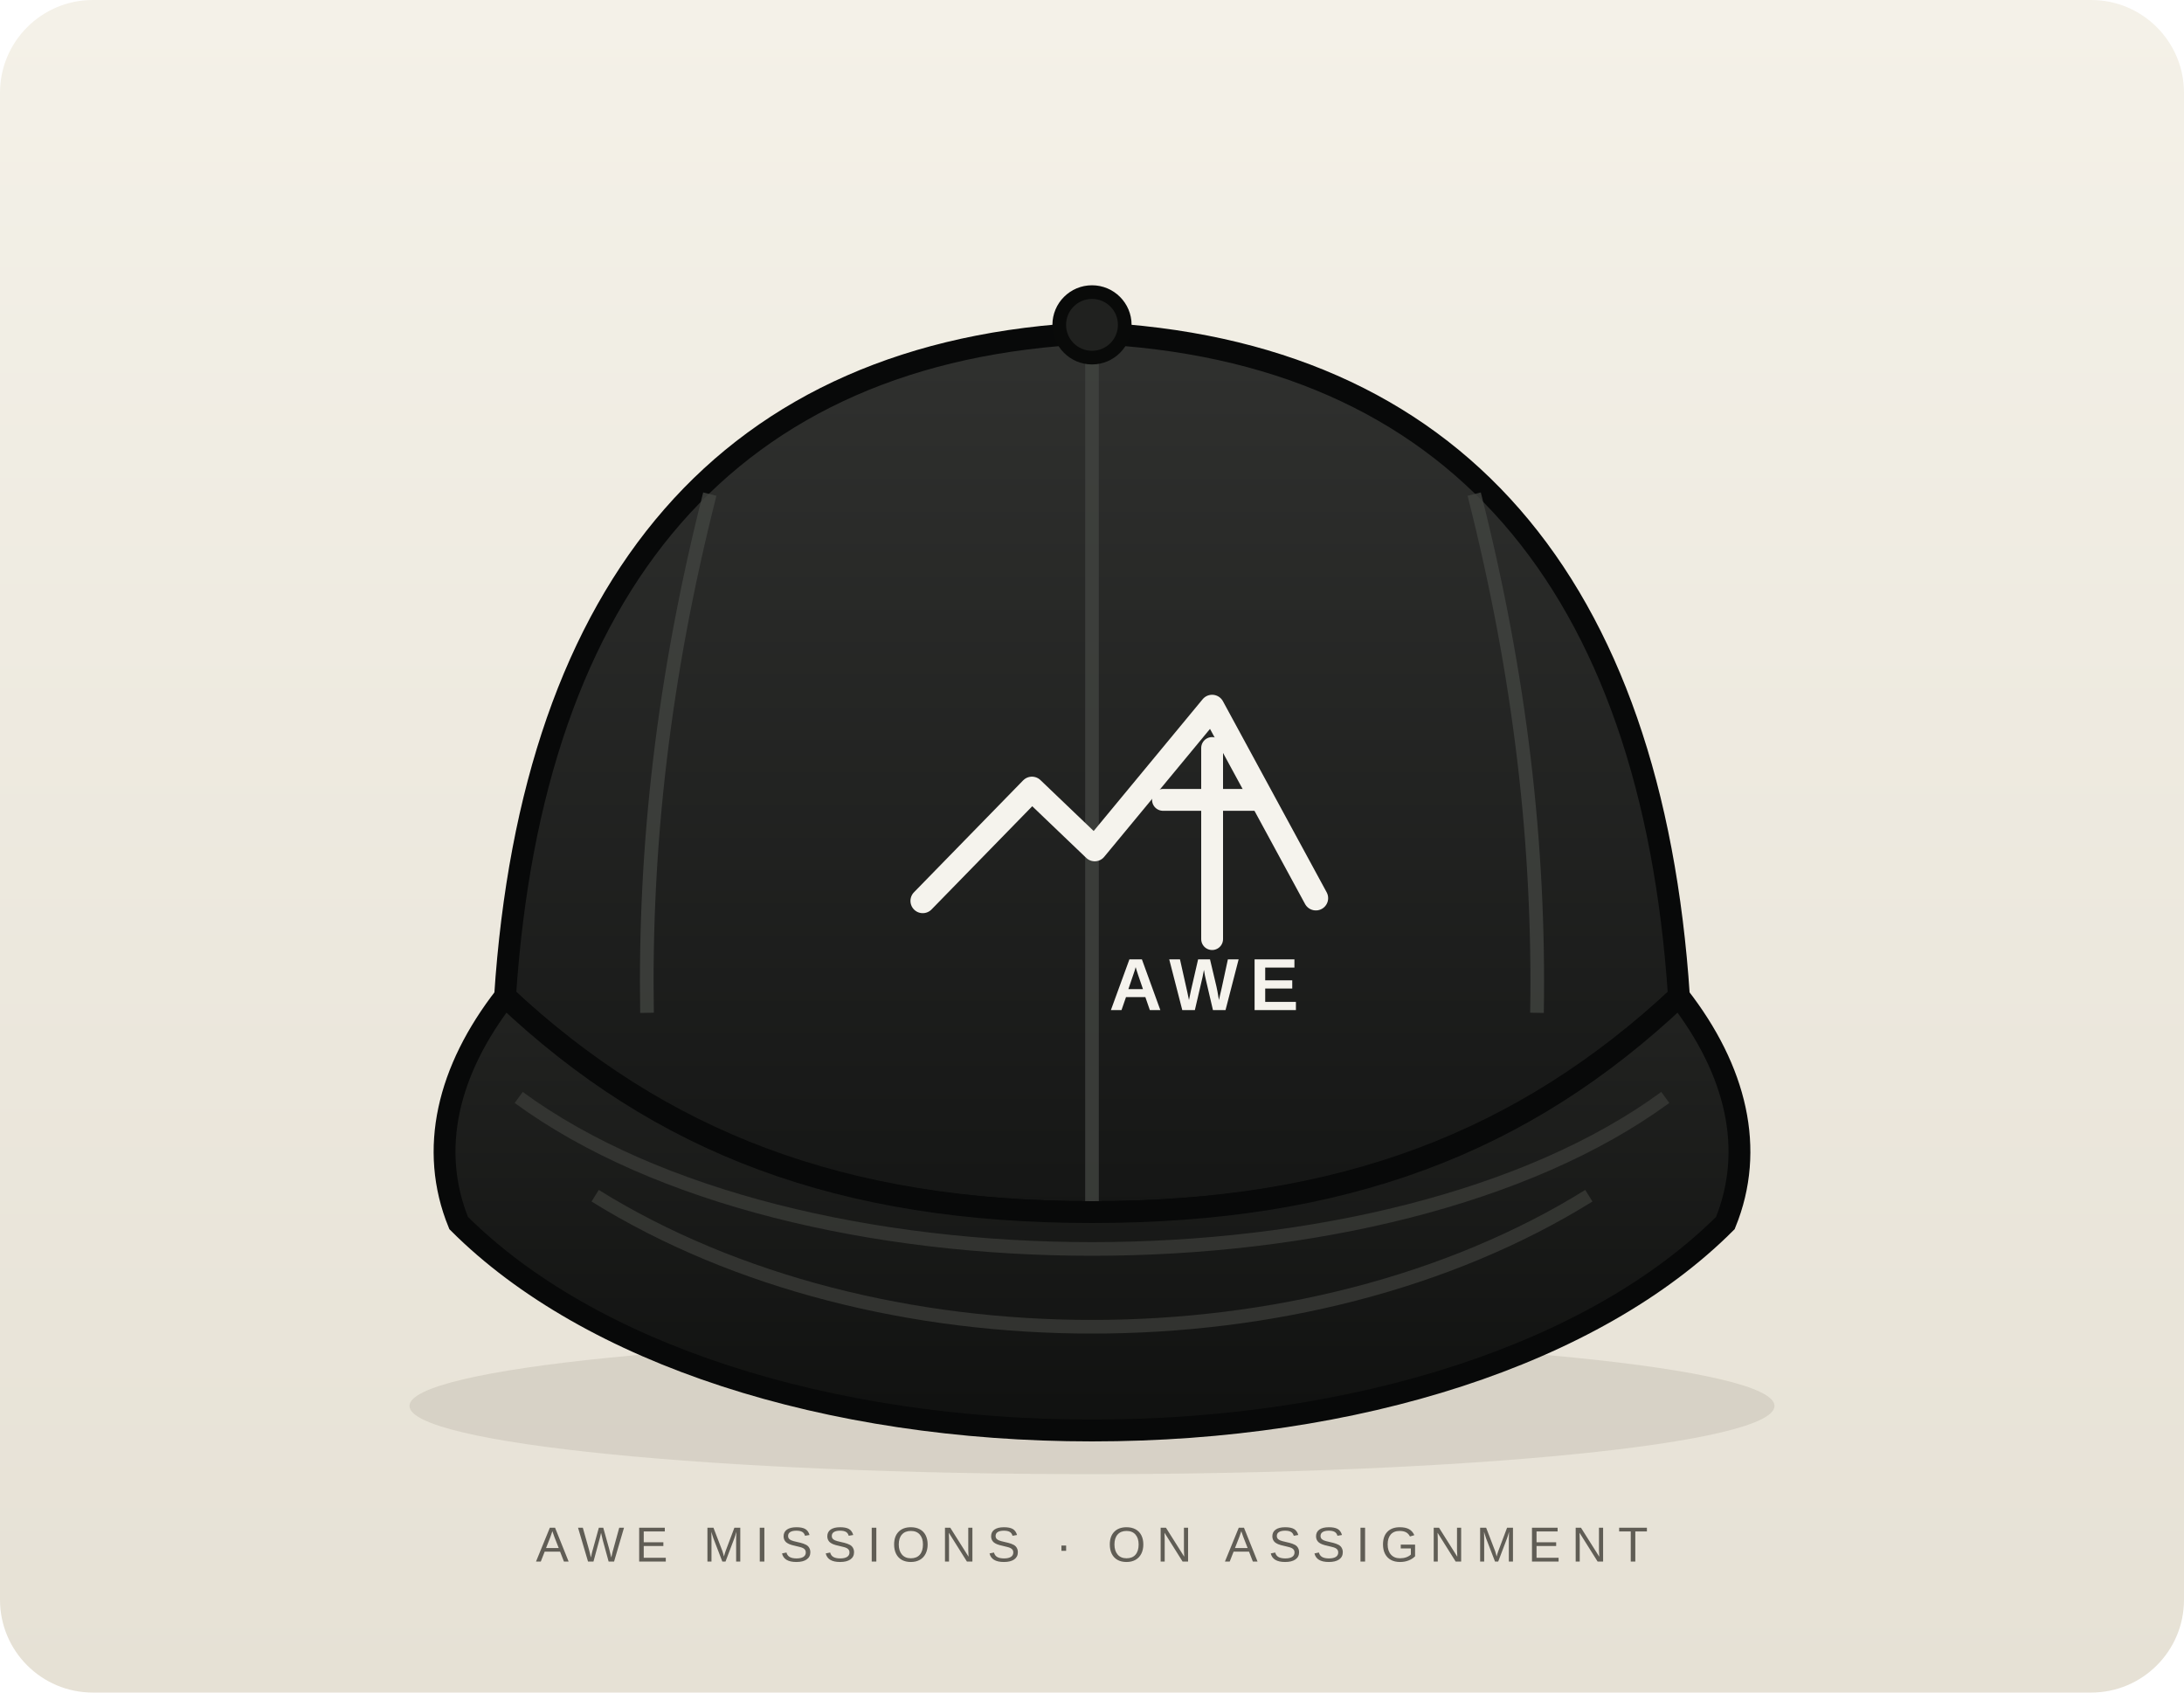
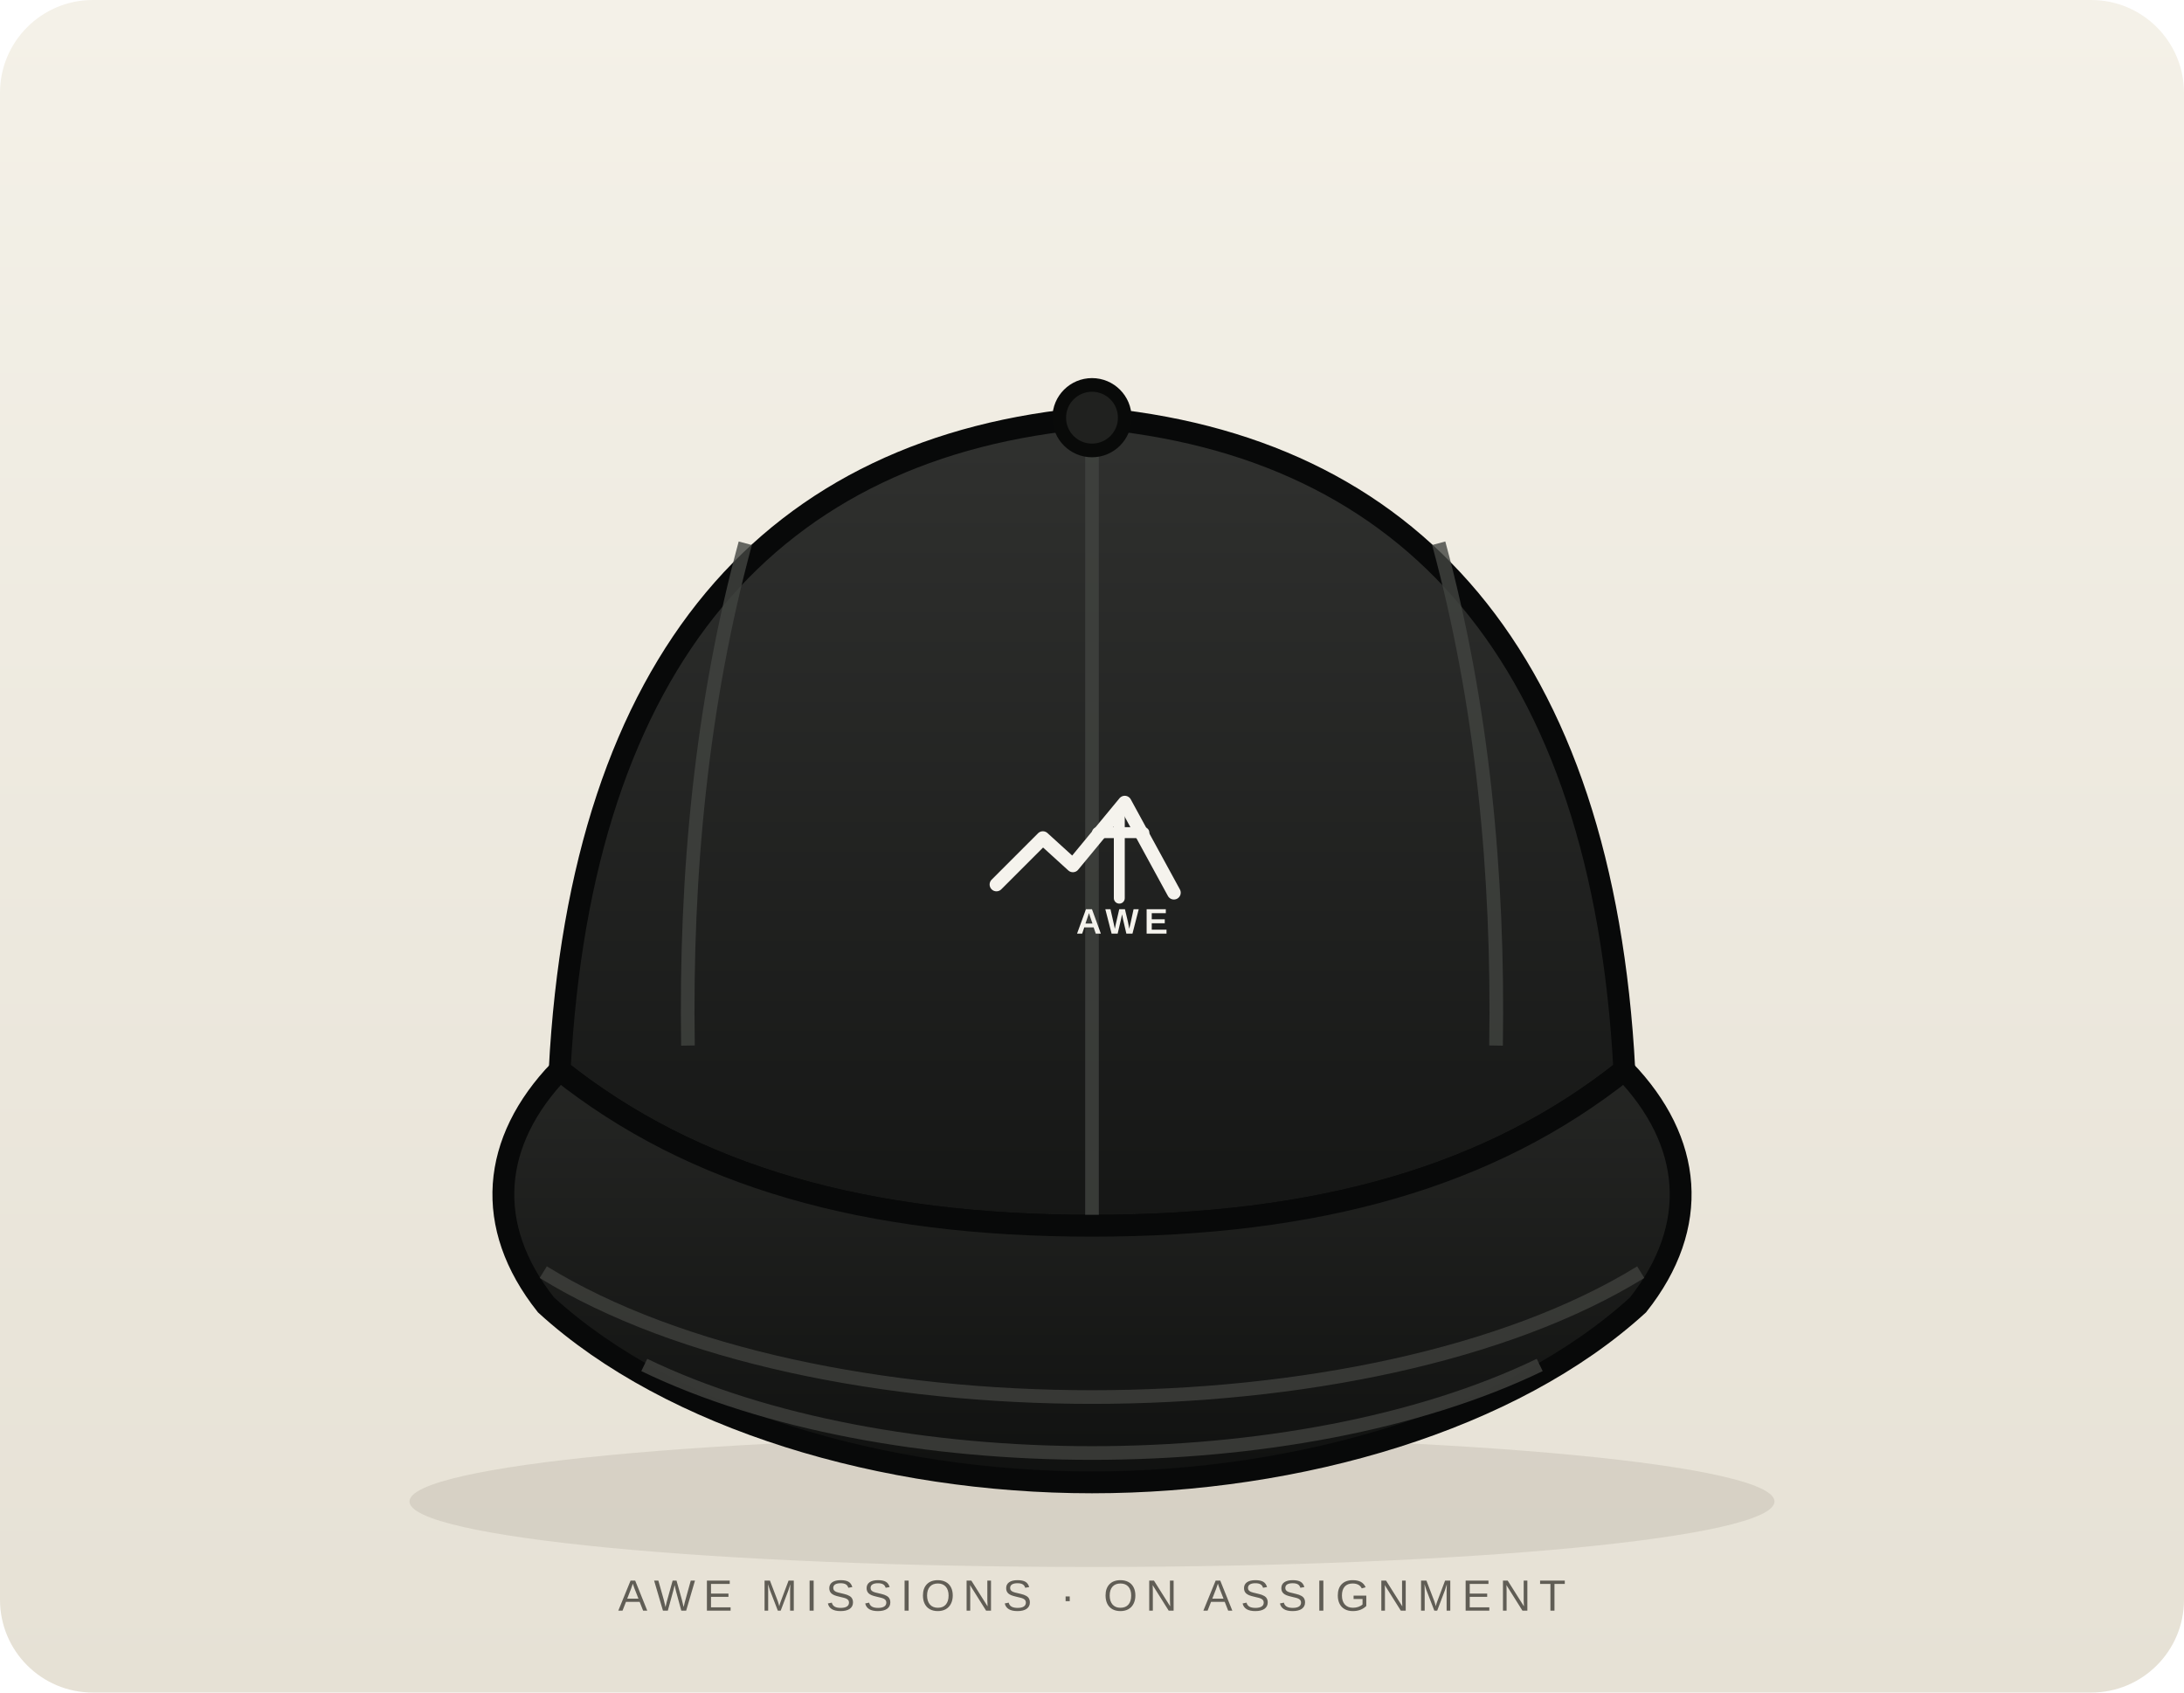
<svg xmlns="http://www.w3.org/2000/svg" viewBox="0 0 800 620" role="img" aria-labelledby="title desc">
  <defs>
    <linearGradient id="bg" x2="0" y2="1">
      <stop stop-color="#f4f1e8" />
      <stop offset="1" stop-color="#e6e1d5" />
    </linearGradient>
    <linearGradient id="crown" x2="0" y2="1">
      <stop stop-color="#30312f" />
      <stop offset="1" stop-color="#151615" />
    </linearGradient>
    <linearGradient id="visor" x2="0" y2="1">
-       <stop stop-color="#222321" />
+       <stop stop-color="#252624" />
      <stop offset="1" stop-color="#101110" />
    </linearGradient>
  </defs>
  <rect width="800" height="620" rx="34" fill="url(#bg)" />
-   <ellipse cx="400" cy="515" rx="250" ry="25" fill="#c6c0b3" opacity=".5" />
-   <path d="M185 365c10-151 82-237 215-243 133 6 205 92 215 243-57 53-123 79-215 79s-158-26-215-79Z" fill="url(#crown)" stroke="#080909" stroke-width="8" />
-   <path d="M400 123v320M260 181c-17 67-24 129-23 190m303-190c17 67 24 129 23 190" fill="none" stroke="#414340" stroke-width="5" opacity=".8" />
-   <circle cx="400" cy="119" r="12" fill="#20211f" stroke="#090a09" stroke-width="5" />
-   <path d="M185 365c57 54 123 79 215 79s158-25 215-79c21 27 28 56 17 83-48 48-135 76-232 76s-184-28-232-76c-11-27-4-56 17-83Z" fill="url(#visor)" stroke="#080909" stroke-width="8" />
-   <path d="M190 402c101 74 319 74 420 0M218 438c103 64 261 64 364 0" fill="none" stroke="#353633" stroke-width="5" opacity=".9" />
+   <ellipse cx="400" cy="550" rx="250" ry="24" fill="#c6c0b3" opacity=".5" />
+   <path d="M205 392c8-151 78-229 195-239 117 10 187 88 195 239-49 39-112 57-195 57s-146-18-195-57Z" fill="url(#crown)" stroke="#080909" stroke-width="8" />
+   <path d="M400 157v290m-127-248c-16 59-22 121-21 184m275-184c16 59 22 121 21 184" fill="none" stroke="#414340" stroke-width="5" opacity=".8" />
+   <circle cx="400" cy="153" r="12" fill="#20211f" stroke="#090a09" stroke-width="5" />
+   <path d="M205 392c49 39 112 57 195 57s146-18 195-57c25 26 28 57 5 86-46 42-124 65-200 65s-154-23-200-65c-23-29-20-60 5-86Z" fill="url(#visor)" stroke="#080909" stroke-width="8" />
+   <path d="M199 466c99 61 303 61 402 0M236 500c89 43 239 43 328 0" fill="none" stroke="#3b3c39" stroke-width="5" opacity=".9" />
  <g fill="none" stroke="#f5f3ed" stroke-linecap="round" stroke-linejoin="round">
-     <path d="m338 330 40-41 23 22 43-52 38 70" stroke-width="9" />
-     <path d="M444 274v70m-18-51h36" stroke-width="8" />
+     <path d="m365 324 17-17 11 10 19-23 18 33" stroke-width="5" />
+     <path d="M410 296v33m-8-24h17" stroke-width="4" />
  </g>
-   <text x="441" y="370" fill="#f5f3ed" font-family="Arial,sans-serif" font-size="27" font-weight="700" text-anchor="middle" letter-spacing="4">AWE</text>
-   <text x="400" y="572" fill="#605d55" font-family="Arial,sans-serif" font-size="18" text-anchor="middle" letter-spacing="4">AWE MISSIONS · ON ASSIGNMENT</text>
+   <text x="411" y="342" fill="#f5f3ed" font-family="Arial,sans-serif" font-size="13" font-weight="700" text-anchor="middle" letter-spacing="2">AWE</text>
+   <text x="400" y="590" fill="#605d55" font-family="Arial,sans-serif" font-size="16" text-anchor="middle" letter-spacing="3">AWE MISSIONS · ON ASSIGNMENT</text>
</svg>
